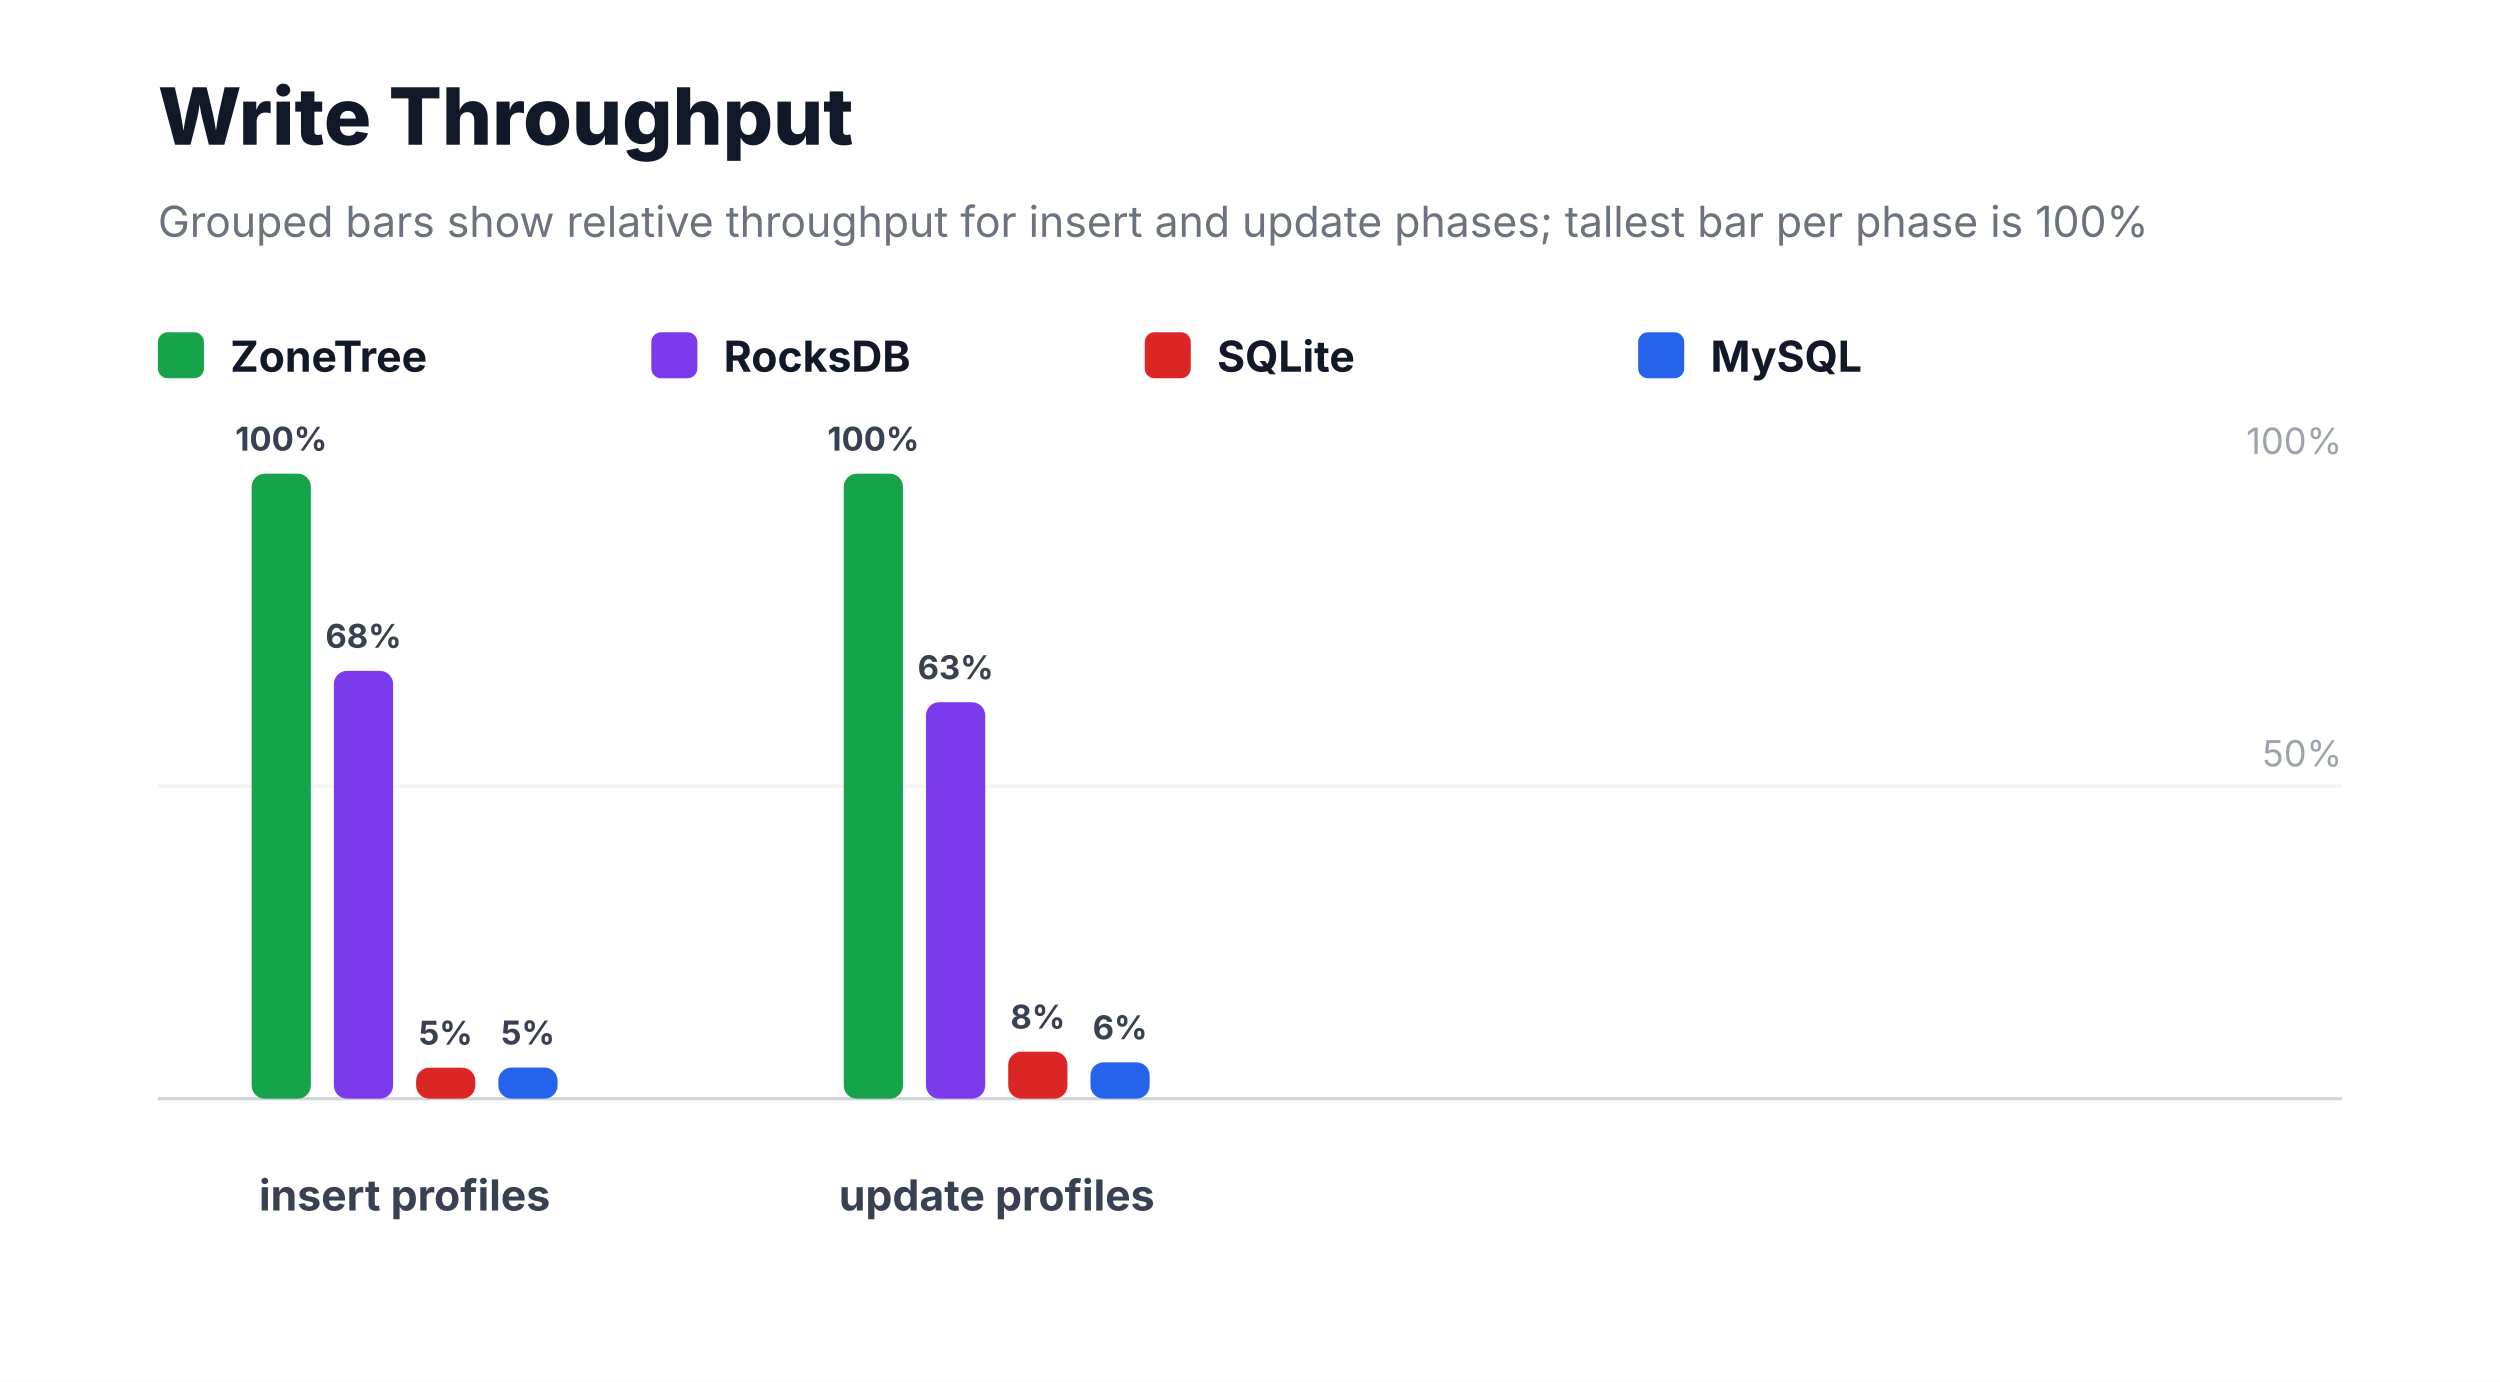
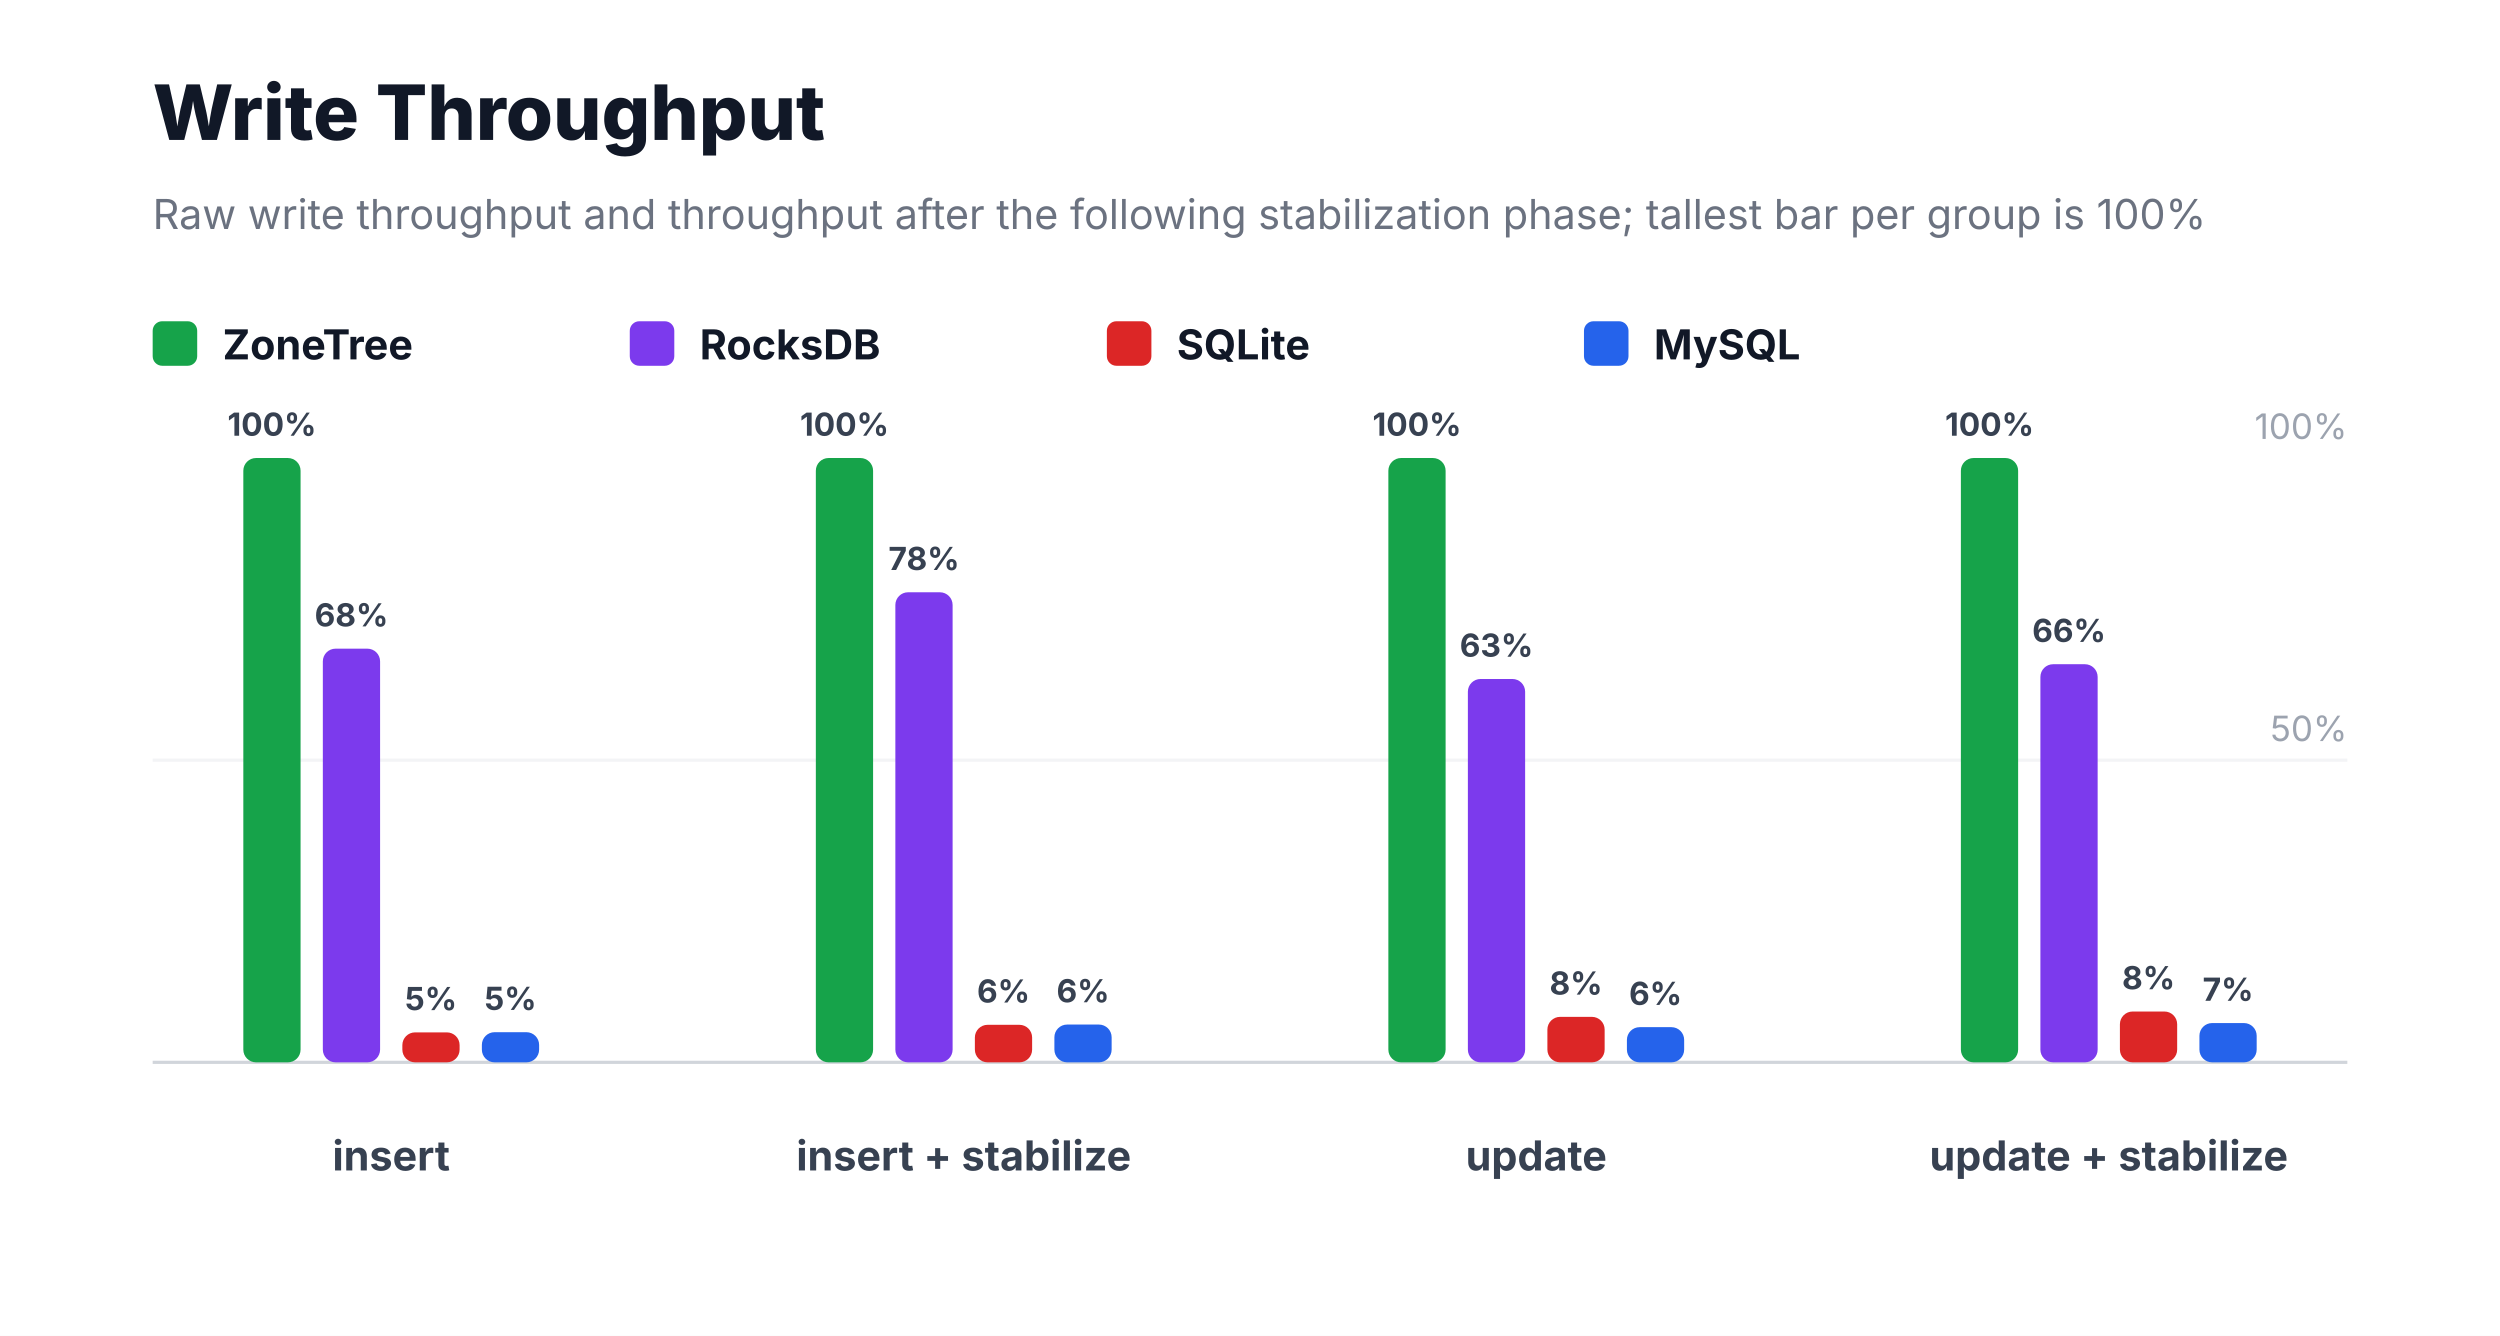
- <svg xmlns="http://www.w3.org/2000/svg" width="760" height="420" viewBox="0 0 760 420" role="img" aria-label="Write Throughput">
+ <svg xmlns="http://www.w3.org/2000/svg" width="786" height="420" viewBox="0 0 786 420" role="img" aria-label="Write Throughput">
  <style>
    text { font-family: Inter, Segoe UI, Arial, sans-serif; }
  </style>
  <rect width="100%" height="100%" fill="#ffffff" />
  <text x="48" y="44" font-size="24" font-weight="800" fill="#111827">Write Throughput</text>
-   <text x="48" y="72" font-size="13" fill="#6b7280">Grouped bars show relative throughput for insert and update phases; tallest bar per phase is 100%</text>
+   <text x="48" y="72" font-size="13" fill="#6b7280">Raw write throughput and throughput after the following stabilization phase; tallest bar per group is 100%</text>
  <rect x="48" y="101" width="14" height="14" rx="3" fill="#16a34a" />
  <text x="70" y="113" font-size="13" fill="#111827" text-anchor="start" font-weight="700">ZoneTree</text>
  <rect x="198" y="101" width="14" height="14" rx="3" fill="#7c3aed" />
  <text x="220" y="113" font-size="13" fill="#111827" text-anchor="start" font-weight="700">RocksDB</text>
  <rect x="348" y="101" width="14" height="14" rx="3" fill="#dc2626" />
  <text x="370" y="113" font-size="13" fill="#111827" text-anchor="start" font-weight="700">SQLite</text>
  <rect x="498" y="101" width="14" height="14" rx="3" fill="#2563eb" />
  <text x="520" y="113" font-size="13" fill="#111827" text-anchor="start" font-weight="700">MySQL</text>
-   <line x1="48" y1="334" x2="712" y2="334" stroke="#d1d5db" stroke-width="1" />
-   <line x1="48" y1="239" x2="712" y2="239" stroke="#f3f4f6" stroke-width="1" />
-   <text x="712" y="233" font-size="11" fill="#9ca3af" text-anchor="end" font-weight="400">50%</text>
-   <text x="712" y="138" font-size="11" fill="#9ca3af" text-anchor="end" font-weight="400">100%</text>
+   <line x1="48" y1="334" x2="738" y2="334" stroke="#d1d5db" stroke-width="1" />
+   <line x1="48" y1="239" x2="738" y2="239" stroke="#f3f4f6" stroke-width="1" />
+   <text x="738" y="233" font-size="11" fill="#9ca3af" text-anchor="end" font-weight="400">50%</text>
+   <text x="738" y="138" font-size="11" fill="#9ca3af" text-anchor="end" font-weight="400">100%</text>
  <rect x="76.5" y="144" width="18" height="190" rx="4" fill="#16a34a" />
  <text x="85.5" y="137" font-size="10" fill="#374151" text-anchor="middle" font-weight="700">100%</text>
  <rect x="101.5" y="203.94" width="18" height="130.06" rx="4" fill="#7c3aed" />
  <text x="110.5" y="196.94" font-size="10" fill="#374151" text-anchor="middle" font-weight="700">68%</text>
  <rect x="126.5" y="324.58" width="18" height="9.42" rx="4" fill="#dc2626" />
  <text x="135.5" y="317.58" font-size="10" fill="#374151" text-anchor="middle" font-weight="700">5%</text>
  <rect x="151.5" y="324.52" width="18" height="9.48" rx="4" fill="#2563eb" />
  <text x="160.5" y="317.52" font-size="10" fill="#374151" text-anchor="middle" font-weight="700">5%</text>
-   <text x="123" y="368" font-size="13" fill="#374151" text-anchor="middle" font-weight="700">insert profiles</text>
+   <text x="123" y="368" font-size="13" fill="#374151" text-anchor="middle" font-weight="700">insert</text>
  <rect x="256.5" y="144" width="18" height="190" rx="4" fill="#16a34a" />
  <text x="265.5" y="137" font-size="10" fill="#374151" text-anchor="middle" font-weight="700">100%</text>
-   <rect x="281.5" y="213.47" width="18" height="120.53" rx="4" fill="#7c3aed" />
-   <text x="290.5" y="206.47" font-size="10" fill="#374151" text-anchor="middle" font-weight="700">63%</text>
-   <rect x="306.5" y="319.7" width="18" height="14.3" rx="4" fill="#dc2626" />
-   <text x="315.5" y="312.7" font-size="10" fill="#374151" text-anchor="middle" font-weight="700">8%</text>
-   <rect x="331.5" y="322.94" width="18" height="11.06" rx="4" fill="#2563eb" />
-   <text x="340.5" y="315.94" font-size="10" fill="#374151" text-anchor="middle" font-weight="700">6%</text>
-   <text x="303" y="368" font-size="13" fill="#374151" text-anchor="middle" font-weight="700">update profiles</text>
+   <rect x="281.5" y="186.21" width="18" height="147.79" rx="4" fill="#7c3aed" />
+   <text x="290.5" y="179.21" font-size="10" fill="#374151" text-anchor="middle" font-weight="700">78%</text>
+   <rect x="306.5" y="322.2" width="18" height="11.8" rx="4" fill="#dc2626" />
+   <text x="315.5" y="315.2" font-size="10" fill="#374151" text-anchor="middle" font-weight="700">6%</text>
+   <rect x="331.5" y="322.12" width="18" height="11.88" rx="4" fill="#2563eb" />
+   <text x="340.5" y="315.12" font-size="10" fill="#374151" text-anchor="middle" font-weight="700">6%</text>
+   <text x="303" y="368" font-size="13" fill="#374151" text-anchor="middle" font-weight="700">insert + stabilize</text>
+   <rect x="436.5" y="144" width="18" height="190" rx="4" fill="#16a34a" />
+   <text x="445.5" y="137" font-size="10" fill="#374151" text-anchor="middle" font-weight="700">100%</text>
+   <rect x="461.5" y="213.47" width="18" height="120.53" rx="4" fill="#7c3aed" />
+   <text x="470.5" y="206.47" font-size="10" fill="#374151" text-anchor="middle" font-weight="700">63%</text>
+   <rect x="486.5" y="319.7" width="18" height="14.3" rx="4" fill="#dc2626" />
+   <text x="495.5" y="312.7" font-size="10" fill="#374151" text-anchor="middle" font-weight="700">8%</text>
+   <rect x="511.5" y="322.94" width="18" height="11.06" rx="4" fill="#2563eb" />
+   <text x="520.5" y="315.94" font-size="10" fill="#374151" text-anchor="middle" font-weight="700">6%</text>
+   <text x="483" y="368" font-size="13" fill="#374151" text-anchor="middle" font-weight="700">update</text>
+   <rect x="616.5" y="144" width="18" height="190" rx="4" fill="#16a34a" />
+   <text x="625.5" y="137" font-size="10" fill="#374151" text-anchor="middle" font-weight="700">100%</text>
+   <rect x="641.5" y="208.83" width="18" height="125.17" rx="4" fill="#7c3aed" />
+   <text x="650.5" y="201.83" font-size="10" fill="#374151" text-anchor="middle" font-weight="700">66%</text>
+   <rect x="666.5" y="318.02" width="18" height="15.98" rx="4" fill="#dc2626" />
+   <text x="675.5" y="311.02" font-size="10" fill="#374151" text-anchor="middle" font-weight="700">8%</text>
+   <rect x="691.5" y="321.65" width="18" height="12.35" rx="4" fill="#2563eb" />
+   <text x="700.5" y="314.65" font-size="10" fill="#374151" text-anchor="middle" font-weight="700">7%</text>
+   <text x="663" y="368" font-size="13" fill="#374151" text-anchor="middle" font-weight="700">update + stabilize</text>
</svg>
